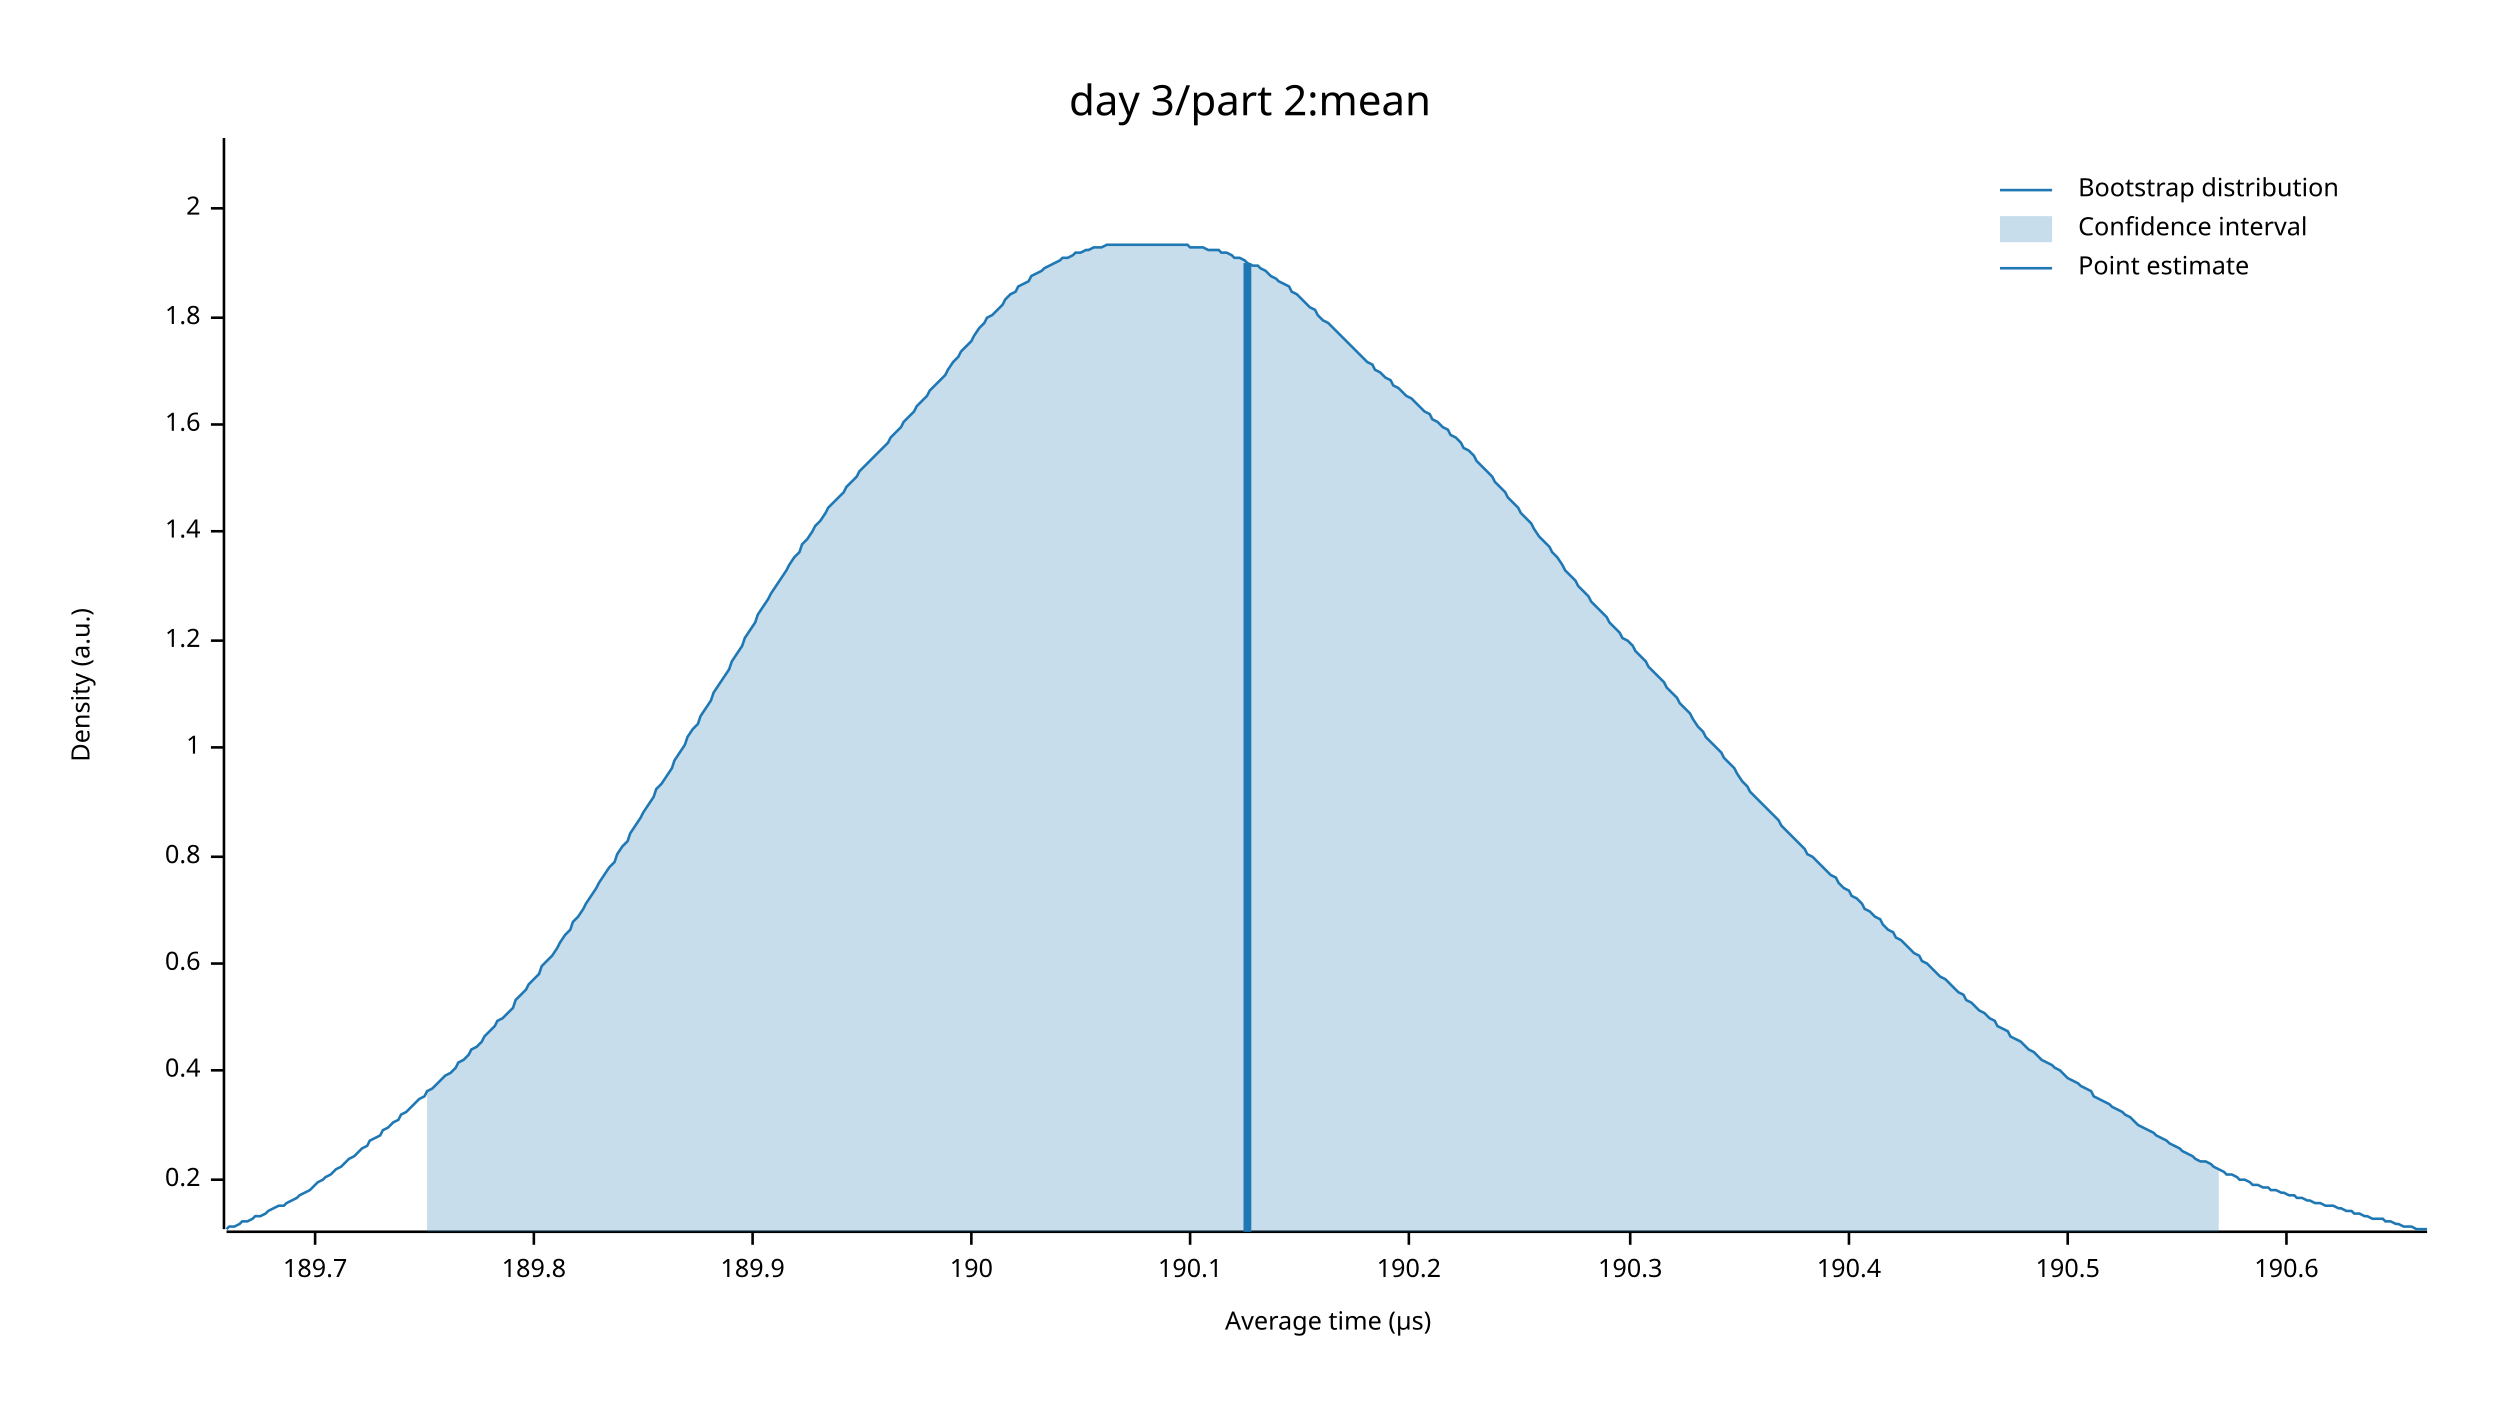
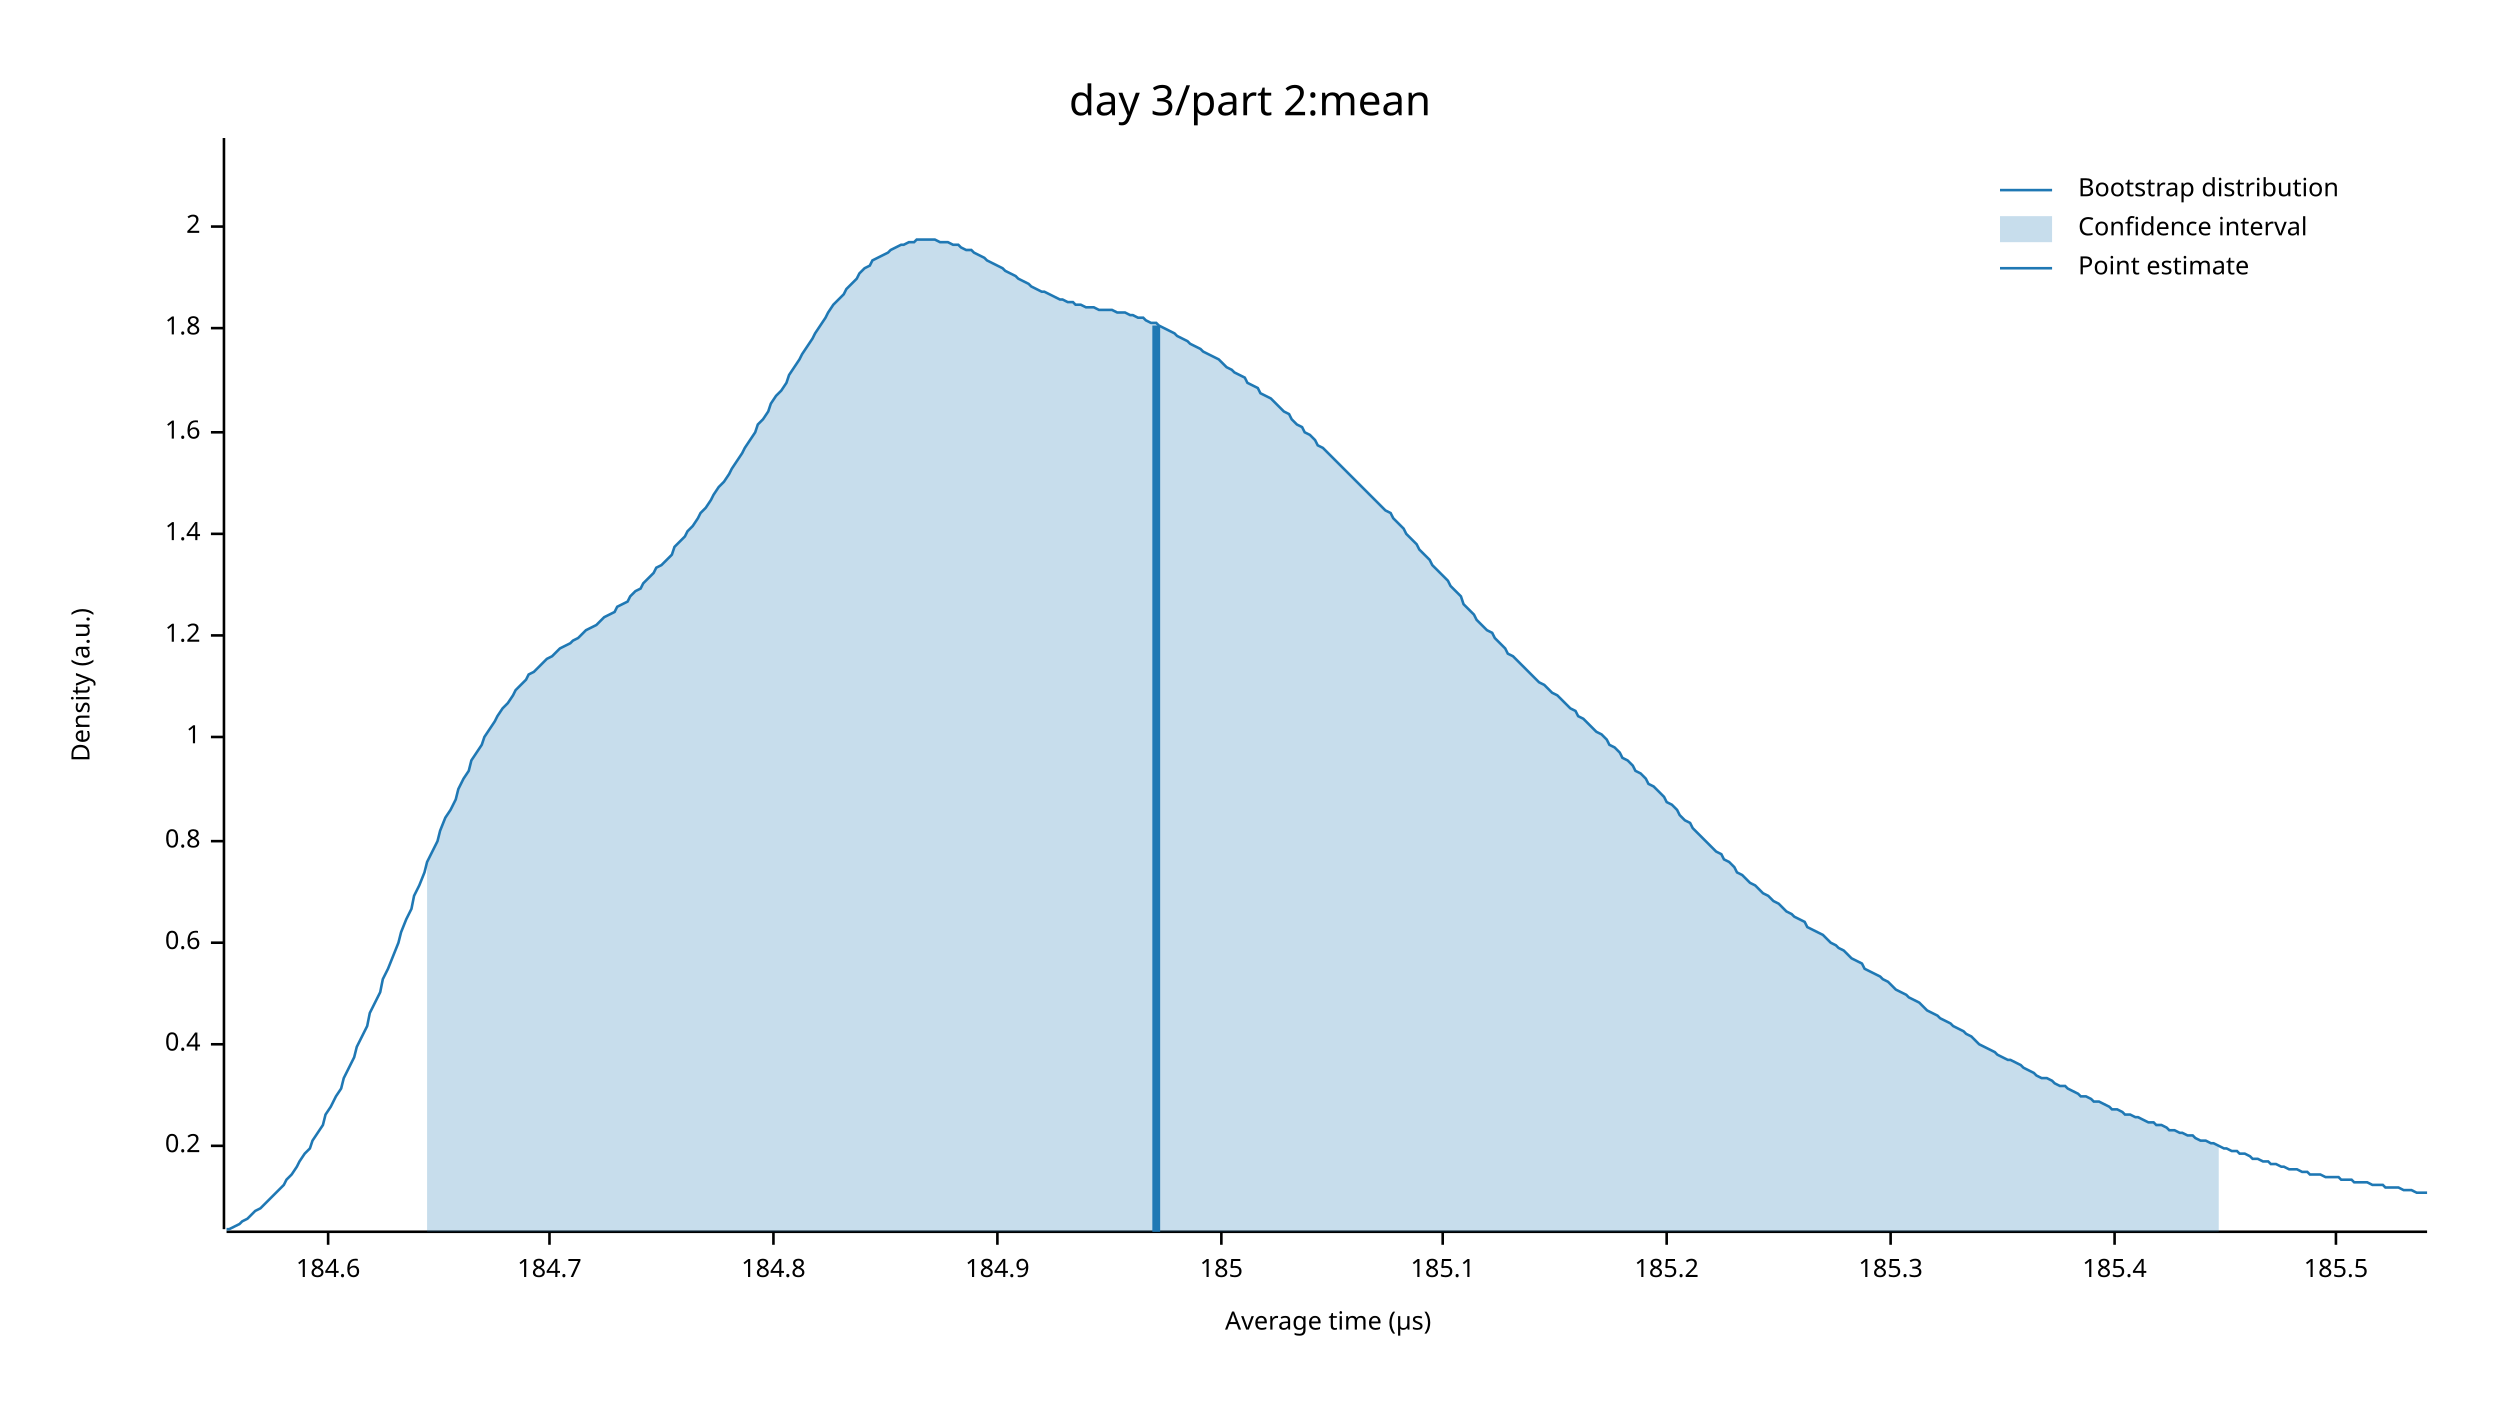
<svg xmlns="http://www.w3.org/2000/svg" width="960" height="540" viewBox="0 0 960 540">
  <text x="480" y="32" dy="0.76em" text-anchor="middle" font-family="sans-serif" font-size="16.129" opacity="1" fill="#000000">
day 3/part 2:mean
</text>
  <text x="27" y="263" dy="0.76em" text-anchor="middle" font-family="sans-serif" font-size="9.677" opacity="1" fill="#000000" transform="rotate(270, 27, 263)">
Density (a.u.)
</text>
  <text x="510" y="513" dy="-0.5ex" text-anchor="middle" font-family="sans-serif" font-size="9.677" opacity="1" fill="#000000">
Average time (µs)
</text>
  <polyline fill="none" opacity="1" stroke="#000000" stroke-width="1" points="86,53 86,472 " />
-   <text x="77" y="453" dy="0.5ex" text-anchor="end" font-family="sans-serif" font-size="9.677" opacity="1" fill="#000000">
+   <text x="77" y="440" dy="0.5ex" text-anchor="end" font-family="sans-serif" font-size="9.677" opacity="1" fill="#000000">
0.2
</text>
-   <polyline fill="none" opacity="1" stroke="#000000" stroke-width="1" points="81,453 86,453 " />
-   <text x="77" y="411" dy="0.5ex" text-anchor="end" font-family="sans-serif" font-size="9.677" opacity="1" fill="#000000">
+   <polyline fill="none" opacity="1" stroke="#000000" stroke-width="1" points="81,440 86,440 " />
+   <text x="77" y="401" dy="0.5ex" text-anchor="end" font-family="sans-serif" font-size="9.677" opacity="1" fill="#000000">
0.4
</text>
-   <polyline fill="none" opacity="1" stroke="#000000" stroke-width="1" points="81,411 86,411 " />
-   <text x="77" y="370" dy="0.5ex" text-anchor="end" font-family="sans-serif" font-size="9.677" opacity="1" fill="#000000">
+   <polyline fill="none" opacity="1" stroke="#000000" stroke-width="1" points="81,401 86,401 " />
+   <text x="77" y="362" dy="0.5ex" text-anchor="end" font-family="sans-serif" font-size="9.677" opacity="1" fill="#000000">
0.6
</text>
-   <polyline fill="none" opacity="1" stroke="#000000" stroke-width="1" points="81,370 86,370 " />
-   <text x="77" y="329" dy="0.5ex" text-anchor="end" font-family="sans-serif" font-size="9.677" opacity="1" fill="#000000">
+   <polyline fill="none" opacity="1" stroke="#000000" stroke-width="1" points="81,362 86,362 " />
+   <text x="77" y="323" dy="0.5ex" text-anchor="end" font-family="sans-serif" font-size="9.677" opacity="1" fill="#000000">
0.8
</text>
-   <polyline fill="none" opacity="1" stroke="#000000" stroke-width="1" points="81,329 86,329 " />
-   <text x="77" y="287" dy="0.5ex" text-anchor="end" font-family="sans-serif" font-size="9.677" opacity="1" fill="#000000">
+   <polyline fill="none" opacity="1" stroke="#000000" stroke-width="1" points="81,323 86,323 " />
+   <text x="77" y="283" dy="0.5ex" text-anchor="end" font-family="sans-serif" font-size="9.677" opacity="1" fill="#000000">
1
</text>
-   <polyline fill="none" opacity="1" stroke="#000000" stroke-width="1" points="81,287 86,287 " />
-   <text x="77" y="246" dy="0.5ex" text-anchor="end" font-family="sans-serif" font-size="9.677" opacity="1" fill="#000000">
+   <polyline fill="none" opacity="1" stroke="#000000" stroke-width="1" points="81,283 86,283 " />
+   <text x="77" y="244" dy="0.5ex" text-anchor="end" font-family="sans-serif" font-size="9.677" opacity="1" fill="#000000">
1.2
</text>
-   <polyline fill="none" opacity="1" stroke="#000000" stroke-width="1" points="81,246 86,246 " />
-   <text x="77" y="204" dy="0.5ex" text-anchor="end" font-family="sans-serif" font-size="9.677" opacity="1" fill="#000000">
+   <polyline fill="none" opacity="1" stroke="#000000" stroke-width="1" points="81,244 86,244 " />
+   <text x="77" y="205" dy="0.5ex" text-anchor="end" font-family="sans-serif" font-size="9.677" opacity="1" fill="#000000">
1.4
</text>
-   <polyline fill="none" opacity="1" stroke="#000000" stroke-width="1" points="81,204 86,204 " />
-   <text x="77" y="163" dy="0.5ex" text-anchor="end" font-family="sans-serif" font-size="9.677" opacity="1" fill="#000000">
+   <polyline fill="none" opacity="1" stroke="#000000" stroke-width="1" points="81,205 86,205 " />
+   <text x="77" y="166" dy="0.5ex" text-anchor="end" font-family="sans-serif" font-size="9.677" opacity="1" fill="#000000">
1.6
</text>
-   <polyline fill="none" opacity="1" stroke="#000000" stroke-width="1" points="81,163 86,163 " />
-   <text x="77" y="122" dy="0.5ex" text-anchor="end" font-family="sans-serif" font-size="9.677" opacity="1" fill="#000000">
+   <polyline fill="none" opacity="1" stroke="#000000" stroke-width="1" points="81,166 86,166 " />
+   <text x="77" y="126" dy="0.5ex" text-anchor="end" font-family="sans-serif" font-size="9.677" opacity="1" fill="#000000">
1.8
</text>
-   <polyline fill="none" opacity="1" stroke="#000000" stroke-width="1" points="81,122 86,122 " />
-   <text x="77" y="80" dy="0.5ex" text-anchor="end" font-family="sans-serif" font-size="9.677" opacity="1" fill="#000000">
+   <polyline fill="none" opacity="1" stroke="#000000" stroke-width="1" points="81,126 86,126 " />
+   <text x="77" y="87" dy="0.5ex" text-anchor="end" font-family="sans-serif" font-size="9.677" opacity="1" fill="#000000">
2
</text>
-   <polyline fill="none" opacity="1" stroke="#000000" stroke-width="1" points="81,80 86,80 " />
+   <polyline fill="none" opacity="1" stroke="#000000" stroke-width="1" points="81,87 86,87 " />
  <polyline fill="none" opacity="1" stroke="#000000" stroke-width="1" points="87,473 932,473 " />
-   <text x="121" y="483" dy="0.76em" text-anchor="middle" font-family="sans-serif" font-size="9.677" opacity="1" fill="#000000">
- 189.7
+   <text x="126" y="483" dy="0.76em" text-anchor="middle" font-family="sans-serif" font-size="9.677" opacity="1" fill="#000000">
+ 184.6
</text>
-   <polyline fill="none" opacity="1" stroke="#000000" stroke-width="1" points="121,473 121,478 " />
-   <text x="205" y="483" dy="0.76em" text-anchor="middle" font-family="sans-serif" font-size="9.677" opacity="1" fill="#000000">
- 189.8
+   <polyline fill="none" opacity="1" stroke="#000000" stroke-width="1" points="126,473 126,478 " />
+   <text x="211" y="483" dy="0.76em" text-anchor="middle" font-family="sans-serif" font-size="9.677" opacity="1" fill="#000000">
+ 184.7
</text>
-   <polyline fill="none" opacity="1" stroke="#000000" stroke-width="1" points="205,473 205,478 " />
-   <text x="289" y="483" dy="0.76em" text-anchor="middle" font-family="sans-serif" font-size="9.677" opacity="1" fill="#000000">
- 189.9
+   <polyline fill="none" opacity="1" stroke="#000000" stroke-width="1" points="211,473 211,478 " />
+   <text x="297" y="483" dy="0.76em" text-anchor="middle" font-family="sans-serif" font-size="9.677" opacity="1" fill="#000000">
+ 184.8
</text>
-   <polyline fill="none" opacity="1" stroke="#000000" stroke-width="1" points="289,473 289,478 " />
-   <text x="373" y="483" dy="0.76em" text-anchor="middle" font-family="sans-serif" font-size="9.677" opacity="1" fill="#000000">
- 190
+   <polyline fill="none" opacity="1" stroke="#000000" stroke-width="1" points="297,473 297,478 " />
+   <text x="383" y="483" dy="0.76em" text-anchor="middle" font-family="sans-serif" font-size="9.677" opacity="1" fill="#000000">
+ 184.9
</text>
-   <polyline fill="none" opacity="1" stroke="#000000" stroke-width="1" points="373,473 373,478 " />
-   <text x="457" y="483" dy="0.76em" text-anchor="middle" font-family="sans-serif" font-size="9.677" opacity="1" fill="#000000">
- 190.1
+   <polyline fill="none" opacity="1" stroke="#000000" stroke-width="1" points="383,473 383,478 " />
+   <text x="469" y="483" dy="0.76em" text-anchor="middle" font-family="sans-serif" font-size="9.677" opacity="1" fill="#000000">
+ 185
</text>
-   <polyline fill="none" opacity="1" stroke="#000000" stroke-width="1" points="457,473 457,478 " />
-   <text x="541" y="483" dy="0.76em" text-anchor="middle" font-family="sans-serif" font-size="9.677" opacity="1" fill="#000000">
- 190.2
+   <polyline fill="none" opacity="1" stroke="#000000" stroke-width="1" points="469,473 469,478 " />
+   <text x="554" y="483" dy="0.76em" text-anchor="middle" font-family="sans-serif" font-size="9.677" opacity="1" fill="#000000">
+ 185.1
</text>
-   <polyline fill="none" opacity="1" stroke="#000000" stroke-width="1" points="541,473 541,478 " />
-   <text x="626" y="483" dy="0.76em" text-anchor="middle" font-family="sans-serif" font-size="9.677" opacity="1" fill="#000000">
- 190.3
+   <polyline fill="none" opacity="1" stroke="#000000" stroke-width="1" points="554,473 554,478 " />
+   <text x="640" y="483" dy="0.76em" text-anchor="middle" font-family="sans-serif" font-size="9.677" opacity="1" fill="#000000">
+ 185.2
</text>
-   <polyline fill="none" opacity="1" stroke="#000000" stroke-width="1" points="626,473 626,478 " />
-   <text x="710" y="483" dy="0.76em" text-anchor="middle" font-family="sans-serif" font-size="9.677" opacity="1" fill="#000000">
- 190.4
+   <polyline fill="none" opacity="1" stroke="#000000" stroke-width="1" points="640,473 640,478 " />
+   <text x="726" y="483" dy="0.76em" text-anchor="middle" font-family="sans-serif" font-size="9.677" opacity="1" fill="#000000">
+ 185.3
</text>
-   <polyline fill="none" opacity="1" stroke="#000000" stroke-width="1" points="710,473 710,478 " />
-   <text x="794" y="483" dy="0.76em" text-anchor="middle" font-family="sans-serif" font-size="9.677" opacity="1" fill="#000000">
- 190.5
+   <polyline fill="none" opacity="1" stroke="#000000" stroke-width="1" points="726,473 726,478 " />
+   <text x="812" y="483" dy="0.76em" text-anchor="middle" font-family="sans-serif" font-size="9.677" opacity="1" fill="#000000">
+ 185.4
</text>
-   <polyline fill="none" opacity="1" stroke="#000000" stroke-width="1" points="794,473 794,478 " />
-   <text x="878" y="483" dy="0.76em" text-anchor="middle" font-family="sans-serif" font-size="9.677" opacity="1" fill="#000000">
- 190.6
+   <polyline fill="none" opacity="1" stroke="#000000" stroke-width="1" points="812,473 812,478 " />
+   <text x="897" y="483" dy="0.76em" text-anchor="middle" font-family="sans-serif" font-size="9.677" opacity="1" fill="#000000">
+ 185.5
</text>
-   <polyline fill="none" opacity="1" stroke="#000000" stroke-width="1" points="878,473 878,478 " />
-   <polyline fill="none" opacity="1" stroke="#1F78B4" stroke-width="1" points="87,472 88,471 90,471 92,470 93,469 95,469 97,468 98,467 100,467 102,466 103,465 105,464 107,463 109,463 110,462 112,461 114,460 115,459 117,458 119,457 120,456 122,454 124,453 125,452 127,451 129,449 131,448 132,447 134,445 136,444 137,443 139,441 141,440 142,438 144,437 146,436 147,434 149,433 151,431 153,430 154,428 156,427 158,425 159,424 161,422 163,421 164,419 166,418 168,416 169,415 171,413 173,412 175,410 176,408 178,407 180,405 181,403 183,402 185,400 186,398 188,396 190,394 191,392 193,391 195,389 197,387 198,384 200,382 202,380 203,378 205,376 207,374 208,371 210,369 212,367 214,364 215,362 217,359 219,357 220,354 222,352 224,349 225,347 227,344 229,341 230,339 232,336 234,333 236,331 237,328 239,325 241,323 242,320 244,317 246,314 247,312 249,309 251,306 252,303 254,301 256,298 258,295 259,292 261,289 263,286 264,283 266,280 268,278 269,275 271,272 273,269 274,266 276,263 278,260 280,257 281,254 283,251 285,248 286,245 288,242 290,239 291,236 293,233 295,230 296,228 298,225 300,222 302,219 303,217 305,214 307,212 308,209 310,207 312,204 313,202 315,200 317,197 318,195 320,193 322,191 324,189 325,187 327,185 329,183 330,181 332,179 334,177 335,176 337,174 339,172 341,170 342,168 344,166 346,164 347,162 349,160 351,158 352,156 354,154 356,152 357,150 359,148 361,146 363,144 364,142 366,139 368,137 369,135 371,133 373,131 374,129 376,126 378,124 379,122 381,121 383,119 385,117 386,115 388,113 390,112 391,110 393,109 395,108 396,106 398,105 400,104 401,103 403,102 405,101 407,100 408,99 410,99 412,98 413,97 415,97 417,96 418,96 420,95 422,95 423,95 425,94 427,94 429,94 430,94 432,94 434,94 435,94 437,94 439,94 440,94 442,94 444,94 445,94 447,94 449,94 451,94 452,94 454,94 456,94 457,95 459,95 461,95 462,95 464,96 466,96 468,96 469,97 471,97 473,98 474,99 476,99 478,100 479,101 481,102 483,102 484,103 486,104 488,106 490,107 491,108 493,109 495,110 496,112 498,113 500,115 501,116 503,118 505,119 506,121 508,123 510,124 512,126 513,127 515,129 517,131 518,132 520,134 522,136 523,137 525,139 527,140 528,142 530,143 532,145 534,146 535,148 537,149 539,151 540,152 542,153 544,155 545,156 547,158 549,159 550,161 552,162 554,164 556,165 557,167 559,168 561,170 562,172 564,173 566,175 567,177 569,179 571,181 573,183 574,185 576,187 578,189 579,191 581,193 583,195 584,197 586,199 588,201 589,203 591,206 593,208 595,210 596,212 598,214 600,217 601,219 603,221 605,223 606,225 608,227 610,229 611,231 613,233 615,235 617,237 618,239 620,241 622,243 623,245 625,246 627,248 628,250 630,252 632,254 633,256 635,258 637,260 639,262 640,264 642,266 644,268 645,270 647,272 649,274 650,276 652,279 654,281 655,283 657,285 659,287 661,289 662,291 664,293 666,295 667,297 669,300 671,302 672,304 674,306 676,308 677,309 679,311 681,313 683,315 684,317 686,319 688,321 689,322 691,324 693,326 694,328 696,329 698,331 700,333 701,334 703,336 705,337 706,339 708,341 710,342 711,344 713,345 715,347 716,349 718,350 720,352 722,353 723,355 725,357 727,358 728,360 730,361 732,363 733,364 735,366 737,367 738,369 740,370 742,372 744,374 745,375 747,376 749,378 750,379 752,381 754,382 755,384 757,385 759,387 760,388 762,389 764,391 766,392 767,394 769,395 771,396 772,398 774,399 776,400 777,401 779,403 781,404 782,405 784,407 786,408 788,409 789,410 791,411 793,413 794,414 796,415 798,416 799,417 801,418 803,419 804,421 806,422 808,423 810,424 811,425 813,426 815,427 816,428 818,429 820,431 821,432 823,433 825,434 827,435 828,436 830,437 832,438 833,439 835,440 837,441 838,442 840,443 842,444 843,445 845,446 847,446 849,447 850,448 852,449 854,450 855,451 857,451 859,452 860,453 862,453 864,454 865,455 867,455 869,456 871,456 872,457 874,457 876,458 877,458 879,459 881,459 882,460 884,460 886,461 887,461 889,462 891,462 893,463 894,463 896,463 898,464 899,464 901,465 903,465 904,466 906,466 908,467 909,467 911,468 913,468 915,468 916,469 918,469 920,470 921,470 923,471 925,471 926,471 928,472 930,472 932,472 " />
-   <polygon opacity="0.25" fill="#1F78B4" points="164,419 166,418 168,416 169,415 171,413 173,412 175,410 176,408 178,407 180,405 181,403 183,402 185,400 186,398 188,396 190,394 191,392 193,391 195,389 197,387 198,384 200,382 202,380 203,378 205,376 207,374 208,371 210,369 212,367 214,364 215,362 217,359 219,357 220,354 222,352 224,349 225,347 227,344 229,341 230,339 232,336 234,333 236,331 237,328 239,325 241,323 242,320 244,317 246,314 247,312 249,309 251,306 252,303 254,301 256,298 258,295 259,292 261,289 263,286 264,283 266,280 268,278 269,275 271,272 273,269 274,266 276,263 278,260 280,257 281,254 283,251 285,248 286,245 288,242 290,239 291,236 293,233 295,230 296,228 298,225 300,222 302,219 303,217 305,214 307,212 308,209 310,207 312,204 313,202 315,200 317,197 318,195 320,193 322,191 324,189 325,187 327,185 329,183 330,181 332,179 334,177 335,176 337,174 339,172 341,170 342,168 344,166 346,164 347,162 349,160 351,158 352,156 354,154 356,152 357,150 359,148 361,146 363,144 364,142 366,139 368,137 369,135 371,133 373,131 374,129 376,126 378,124 379,122 381,121 383,119 385,117 386,115 388,113 390,112 391,110 393,109 395,108 396,106 398,105 400,104 401,103 403,102 405,101 407,100 408,99 410,99 412,98 413,97 415,97 417,96 418,96 420,95 422,95 423,95 425,94 427,94 429,94 430,94 432,94 434,94 435,94 437,94 439,94 440,94 442,94 444,94 445,94 447,94 449,94 451,94 452,94 454,94 456,94 457,95 459,95 461,95 462,95 464,96 466,96 468,96 469,97 471,97 473,98 474,99 476,99 478,100 479,101 481,102 483,102 484,103 486,104 488,106 490,107 491,108 493,109 495,110 496,112 498,113 500,115 501,116 503,118 505,119 506,121 508,123 510,124 512,126 513,127 515,129 517,131 518,132 520,134 522,136 523,137 525,139 527,140 528,142 530,143 532,145 534,146 535,148 537,149 539,151 540,152 542,153 544,155 545,156 547,158 549,159 550,161 552,162 554,164 556,165 557,167 559,168 561,170 562,172 564,173 566,175 567,177 569,179 571,181 573,183 574,185 576,187 578,189 579,191 581,193 583,195 584,197 586,199 588,201 589,203 591,206 593,208 595,210 596,212 598,214 600,217 601,219 603,221 605,223 606,225 608,227 610,229 611,231 613,233 615,235 617,237 618,239 620,241 622,243 623,245 625,246 627,248 628,250 630,252 632,254 633,256 635,258 637,260 639,262 640,264 642,266 644,268 645,270 647,272 649,274 650,276 652,279 654,281 655,283 657,285 659,287 661,289 662,291 664,293 666,295 667,297 669,300 671,302 672,304 674,306 676,308 677,309 679,311 681,313 683,315 684,317 686,319 688,321 689,322 691,324 693,326 694,328 696,329 698,331 700,333 701,334 703,336 705,337 706,339 708,341 710,342 711,344 713,345 715,347 716,349 718,350 720,352 722,353 723,355 725,357 727,358 728,360 730,361 732,363 733,364 735,366 737,367 738,369 740,370 742,372 744,374 745,375 747,376 749,378 750,379 752,381 754,382 755,384 757,385 759,387 760,388 762,389 764,391 766,392 767,394 769,395 771,396 772,398 774,399 776,400 777,401 779,403 781,404 782,405 784,407 786,408 788,409 789,410 791,411 793,413 794,414 796,415 798,416 799,417 801,418 803,419 804,421 806,422 808,423 810,424 811,425 813,426 815,427 816,428 818,429 820,431 821,432 823,433 825,434 827,435 828,436 830,437 832,438 833,439 835,440 837,441 838,442 840,443 842,444 843,445 845,446 847,446 849,447 850,448 852,449 852,473 164,473 " />
-   <polyline fill="none" opacity="1" stroke="#1F78B4" stroke-width="3" points="479,473 479,101 " />
+   <polyline fill="none" opacity="1" stroke="#000000" stroke-width="1" points="897,473 897,478 " />
+   <polyline fill="none" opacity="1" stroke="#1F78B4" stroke-width="1" points="87,472 88,472 90,471 92,470 93,469 95,468 97,466 98,465 100,464 102,462 103,461 105,459 107,457 109,455 110,453 112,451 114,448 115,446 117,443 119,441 120,438 122,435 124,432 125,428 127,425 129,421 131,418 132,414 134,410 136,406 137,402 139,398 141,394 142,389 144,385 146,381 147,376 149,372 151,367 153,362 154,358 156,353 158,349 159,344 161,340 163,335 164,331 166,327 168,323 169,319 171,314 173,311 175,307 176,303 178,299 180,296 181,292 183,289 185,286 186,283 188,280 190,277 191,275 193,272 195,270 197,267 198,265 200,263 202,261 203,259 205,258 207,256 208,255 210,253 212,252 214,250 215,249 217,248 219,247 220,246 222,245 224,243 225,242 227,241 229,240 230,239 232,237 234,236 236,235 237,233 239,232 241,231 242,229 244,227 246,226 247,224 249,222 251,220 252,218 254,217 256,215 258,213 259,210 261,208 263,206 264,204 266,202 268,199 269,197 271,195 273,192 274,190 276,187 278,185 280,182 281,180 283,177 285,174 286,172 288,169 290,166 291,163 293,161 295,158 296,155 298,152 300,150 302,147 303,144 305,141 307,138 308,136 310,133 312,130 313,128 315,125 317,122 318,120 320,117 322,115 324,113 325,111 327,109 329,107 330,105 332,103 334,102 335,100 337,99 339,98 341,97 342,96 344,95 346,94 347,94 349,93 351,93 352,92 354,92 356,92 357,92 359,92 361,93 363,93 364,93 366,94 368,94 369,95 371,96 373,96 374,97 376,98 378,99 379,100 381,101 383,102 385,103 386,104 388,105 390,106 391,107 393,108 395,109 396,110 398,111 400,112 401,112 403,113 405,114 407,115 408,115 410,116 412,116 413,117 415,117 417,118 418,118 420,118 422,119 423,119 425,119 427,119 429,120 430,120 432,120 434,121 435,121 437,122 439,122 440,123 442,124 444,124 445,125 447,126 449,127 451,128 452,129 454,130 456,131 457,132 459,133 461,134 462,135 464,136 466,137 468,138 469,139 471,141 473,142 474,143 476,144 478,145 479,147 481,148 483,149 484,151 486,152 488,153 490,155 491,156 493,158 495,159 496,161 498,163 500,164 501,166 503,167 505,169 506,171 508,172 510,174 512,176 513,177 515,179 517,181 518,182 520,184 522,186 523,187 525,189 527,191 528,192 530,194 532,196 534,197 535,199 537,201 539,203 540,205 542,207 544,209 545,211 547,213 549,215 550,217 552,219 554,221 556,223 557,225 559,227 561,229 562,232 564,234 566,236 567,238 569,240 571,242 573,243 574,245 576,247 578,249 579,251 581,252 583,254 584,255 586,257 588,259 589,260 591,262 593,263 595,265 596,266 598,267 600,269 601,270 603,272 605,273 606,275 608,276 610,278 611,279 613,281 615,282 617,284 618,286 620,287 622,289 623,291 625,292 627,294 628,296 630,297 632,299 633,301 635,302 637,304 639,306 640,308 642,309 644,311 645,313 647,315 649,316 650,318 652,320 654,322 655,323 657,325 659,327 661,328 662,330 664,331 666,333 667,335 669,336 671,338 672,339 674,340 676,342 677,343 679,344 681,346 683,347 684,348 686,350 688,351 689,352 691,353 693,354 694,356 696,357 698,358 700,359 701,360 703,362 705,363 706,364 708,365 710,367 711,368 713,369 715,370 716,372 718,373 720,374 722,375 723,376 725,377 727,379 728,380 730,381 732,382 733,383 735,384 737,385 738,386 740,388 742,389 744,390 745,391 747,392 749,393 750,394 752,395 754,396 755,397 757,398 759,400 760,401 762,402 764,403 766,404 767,405 769,406 771,407 772,407 774,408 776,409 777,410 779,411 781,412 782,413 784,414 786,414 788,415 789,416 791,417 793,417 794,418 796,419 798,420 799,421 801,421 803,422 804,423 806,423 808,424 810,425 811,426 813,426 815,427 816,428 818,428 820,429 821,429 823,430 825,431 827,431 828,432 830,432 832,433 833,434 835,434 837,435 838,435 840,436 842,436 843,437 845,438 847,438 849,439 850,439 852,440 854,441 855,441 857,442 859,442 860,443 862,443 864,444 865,445 867,445 869,446 871,446 872,447 874,447 876,448 877,448 879,449 881,449 882,449 884,450 886,450 887,451 889,451 891,451 893,452 894,452 896,452 898,452 899,453 901,453 903,453 904,454 906,454 908,454 909,454 911,455 913,455 915,455 916,456 918,456 920,456 921,456 923,457 925,457 926,457 928,458 930,458 932,458 " />
+   <polygon opacity="0.25" fill="#1F78B4" points="164,331 166,327 168,323 169,319 171,314 173,311 175,307 176,303 178,299 180,296 181,292 183,289 185,286 186,283 188,280 190,277 191,275 193,272 195,270 197,267 198,265 200,263 202,261 203,259 205,258 207,256 208,255 210,253 212,252 214,250 215,249 217,248 219,247 220,246 222,245 224,243 225,242 227,241 229,240 230,239 232,237 234,236 236,235 237,233 239,232 241,231 242,229 244,227 246,226 247,224 249,222 251,220 252,218 254,217 256,215 258,213 259,210 261,208 263,206 264,204 266,202 268,199 269,197 271,195 273,192 274,190 276,187 278,185 280,182 281,180 283,177 285,174 286,172 288,169 290,166 291,163 293,161 295,158 296,155 298,152 300,150 302,147 303,144 305,141 307,138 308,136 310,133 312,130 313,128 315,125 317,122 318,120 320,117 322,115 324,113 325,111 327,109 329,107 330,105 332,103 334,102 335,100 337,99 339,98 341,97 342,96 344,95 346,94 347,94 349,93 351,93 352,92 354,92 356,92 357,92 359,92 361,93 363,93 364,93 366,94 368,94 369,95 371,96 373,96 374,97 376,98 378,99 379,100 381,101 383,102 385,103 386,104 388,105 390,106 391,107 393,108 395,109 396,110 398,111 400,112 401,112 403,113 405,114 407,115 408,115 410,116 412,116 413,117 415,117 417,118 418,118 420,118 422,119 423,119 425,119 427,119 429,120 430,120 432,120 434,121 435,121 437,122 439,122 440,123 442,124 444,124 445,125 447,126 449,127 451,128 452,129 454,130 456,131 457,132 459,133 461,134 462,135 464,136 466,137 468,138 469,139 471,141 473,142 474,143 476,144 478,145 479,147 481,148 483,149 484,151 486,152 488,153 490,155 491,156 493,158 495,159 496,161 498,163 500,164 501,166 503,167 505,169 506,171 508,172 510,174 512,176 513,177 515,179 517,181 518,182 520,184 522,186 523,187 525,189 527,191 528,192 530,194 532,196 534,197 535,199 537,201 539,203 540,205 542,207 544,209 545,211 547,213 549,215 550,217 552,219 554,221 556,223 557,225 559,227 561,229 562,232 564,234 566,236 567,238 569,240 571,242 573,243 574,245 576,247 578,249 579,251 581,252 583,254 584,255 586,257 588,259 589,260 591,262 593,263 595,265 596,266 598,267 600,269 601,270 603,272 605,273 606,275 608,276 610,278 611,279 613,281 615,282 617,284 618,286 620,287 622,289 623,291 625,292 627,294 628,296 630,297 632,299 633,301 635,302 637,304 639,306 640,308 642,309 644,311 645,313 647,315 649,316 650,318 652,320 654,322 655,323 657,325 659,327 661,328 662,330 664,331 666,333 667,335 669,336 671,338 672,339 674,340 676,342 677,343 679,344 681,346 683,347 684,348 686,350 688,351 689,352 691,353 693,354 694,356 696,357 698,358 700,359 701,360 703,362 705,363 706,364 708,365 710,367 711,368 713,369 715,370 716,372 718,373 720,374 722,375 723,376 725,377 727,379 728,380 730,381 732,382 733,383 735,384 737,385 738,386 740,388 742,389 744,390 745,391 747,392 749,393 750,394 752,395 754,396 755,397 757,398 759,400 760,401 762,402 764,403 766,404 767,405 769,406 771,407 772,407 774,408 776,409 777,410 779,411 781,412 782,413 784,414 786,414 788,415 789,416 791,417 793,417 794,418 796,419 798,420 799,421 801,421 803,422 804,423 806,423 808,424 810,425 811,426 813,426 815,427 816,428 818,428 820,429 821,429 823,430 825,431 827,431 828,432 830,432 832,433 833,434 835,434 837,435 838,435 840,436 842,436 843,437 845,438 847,438 849,439 850,439 852,440 852,473 164,473 " />
+   <polyline fill="none" opacity="1" stroke="#1F78B4" stroke-width="3" points="444,473 444,125 " />
  <text x="798" y="68" dy="0.76em" text-anchor="start" font-family="sans-serif" font-size="9.677" opacity="1" fill="#000000">
Bootstrap distribution
</text>
  <text x="798" y="83" dy="0.76em" text-anchor="start" font-family="sans-serif" font-size="9.677" opacity="1" fill="#000000">
Confidence interval
</text>
  <text x="798" y="98" dy="0.76em" text-anchor="start" font-family="sans-serif" font-size="9.677" opacity="1" fill="#000000">
Point estimate
</text>
  <polyline fill="none" opacity="1" stroke="#1F78B4" stroke-width="1" points="768,73 788,73 " />
  <rect x="768" y="83" width="20" height="10" opacity="0.25" fill="#1F78B4" stroke="none" />
  <polyline fill="none" opacity="1" stroke="#1F78B4" stroke-width="1" points="768,103 788,103 " />
</svg>
